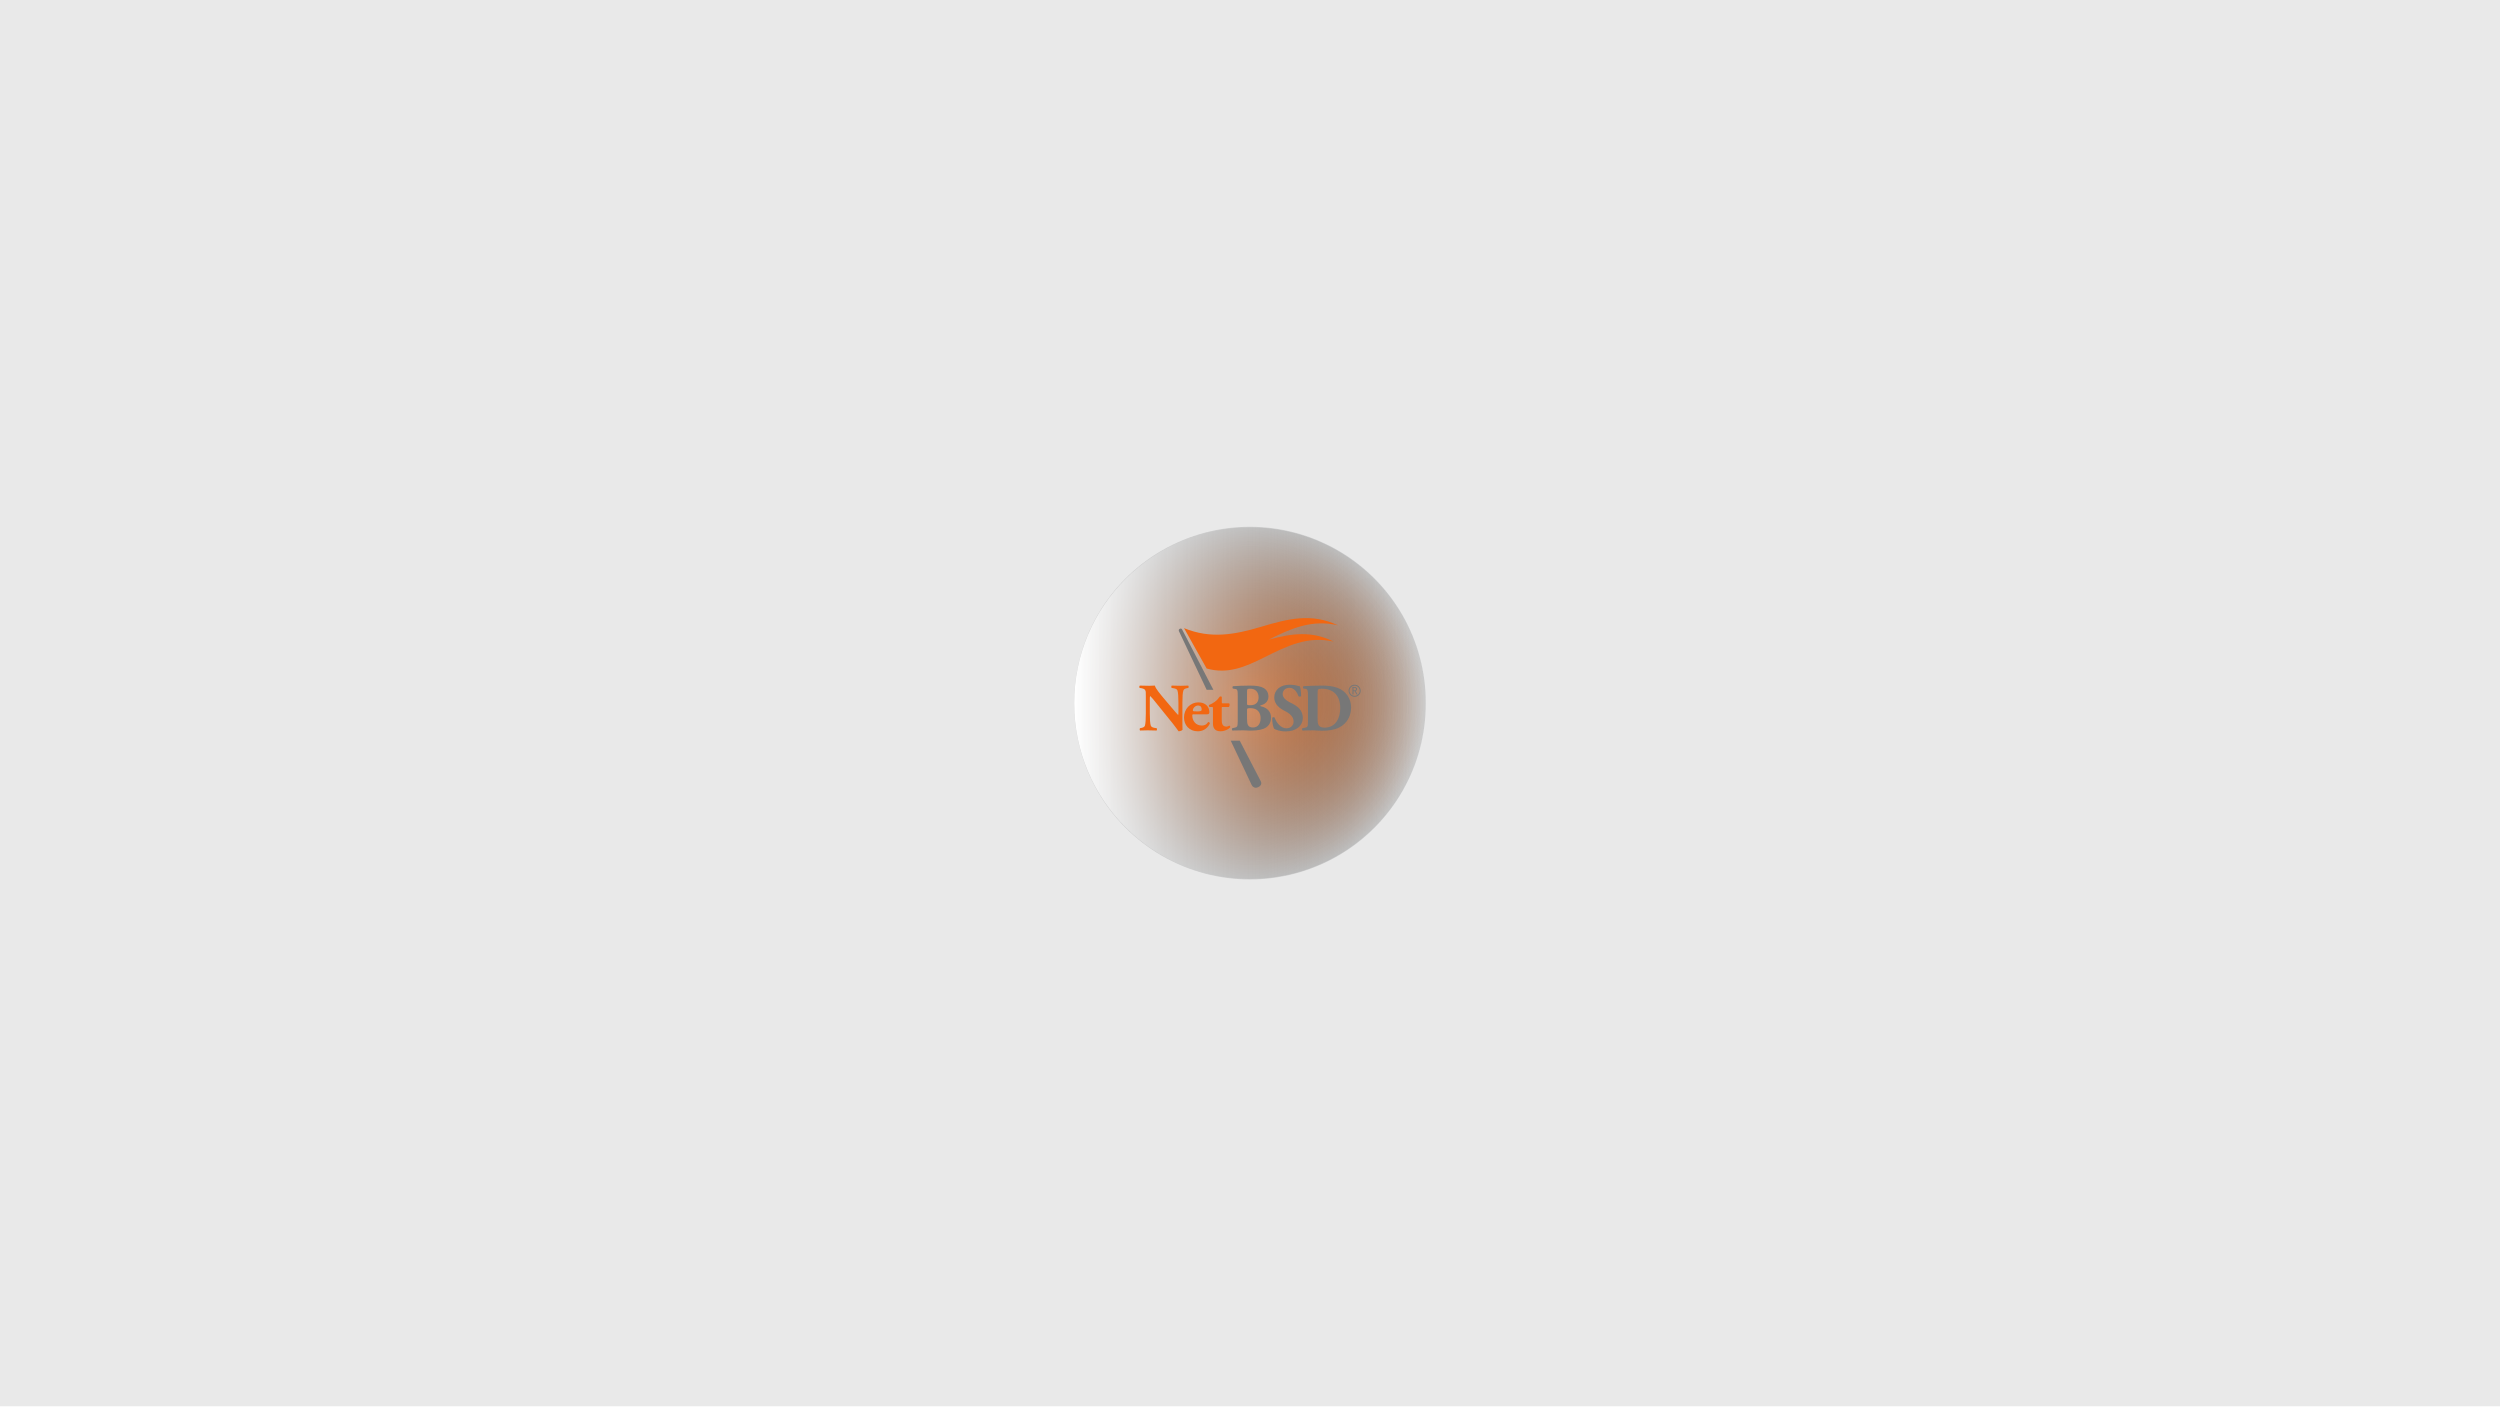
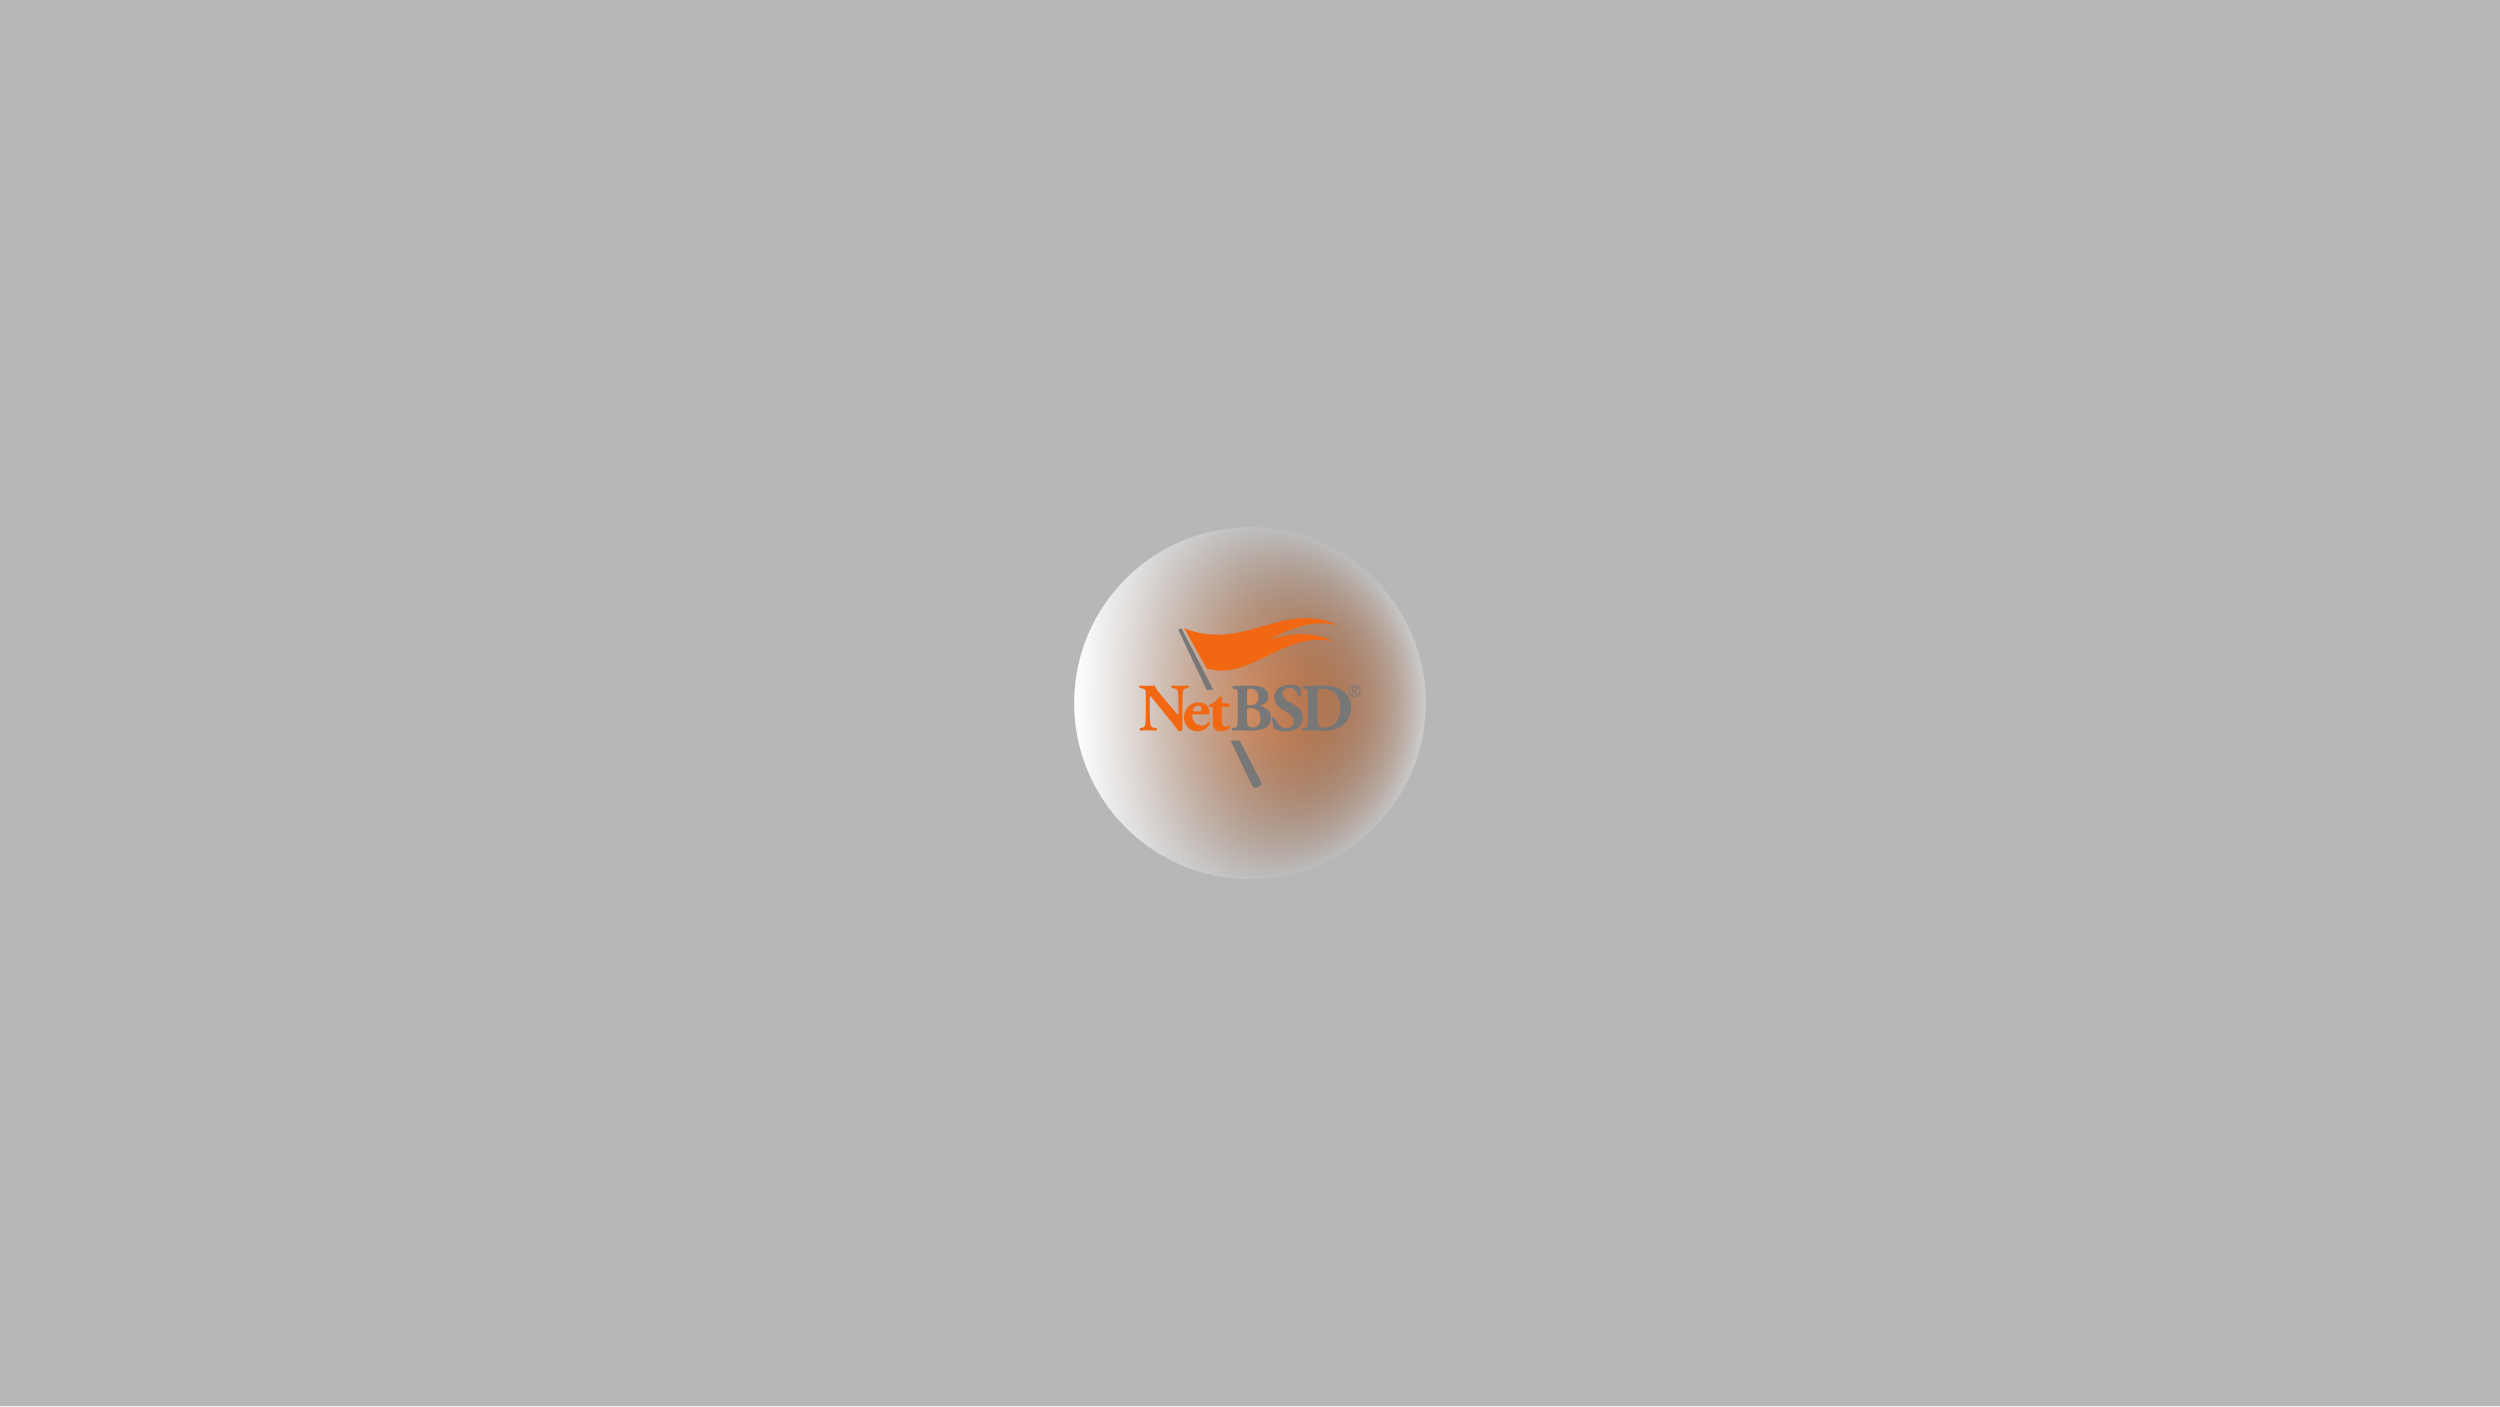
<svg xmlns="http://www.w3.org/2000/svg" xmlns:ns1="http://www.openswatchbook.org/uri/2009/osb" xmlns:xlink="http://www.w3.org/1999/xlink" id="svg3004" version="1.1" width="1920" height="1080" xml:space="preserve">
  <defs id="defs3008">
    <linearGradient id="linearGradient3787">
      <stop style="stop-color:#000000;stop-opacity:1;" offset="0" id="stop3789" />
      <stop style="stop-color:#000000;stop-opacity:0;" offset="1" id="stop3791" />
    </linearGradient>
    <linearGradient id="linearGradient5303">
      <stop style="stop-color:#f26711;stop-opacity:1;" offset="0" id="stop5305" />
      <stop style="stop-color:#f26711;stop-opacity:0;" offset="1" id="stop5307" />
    </linearGradient>
    <linearGradient id="linearGradient5267">
      <stop style="stop-color:#666666;stop-opacity:1;" offset="0" id="stop5269" />
      <stop style="stop-color:#666666;stop-opacity:0;" offset="1" id="stop5271" />
    </linearGradient>
    <linearGradient id="linearGradient5251" ns1:paint="solid">
      <stop style="stop-color:#666666;stop-opacity:1;" offset="0" id="stop5253" />
    </linearGradient>
    <radialGradient xlink:href="#linearGradient3787-8" id="radialGradient3795-9" cx="-318.889" cy="-292.917" fx="-318.889" fy="-292.917" r="125.556" gradientTransform="matrix(1,0,0,1.061947,0,18.14526)" gradientUnits="userSpaceOnUse" />
    <linearGradient id="linearGradient3787-8">
      <stop style="stop-color:#000000;stop-opacity:1;" offset="0" id="stop3789-9" />
      <stop style="stop-color:#000000;stop-opacity:0;" offset="1" id="stop3791-4" />
    </linearGradient>
    <radialGradient r="125.556" fy="-292.917" fx="-318.889" cy="-292.917" cx="-318.889" gradientTransform="matrix(1,0,0,1.061947,0,18.14526)" gradientUnits="userSpaceOnUse" id="radialGradient3812" xlink:href="#linearGradient3787-8" />
    <radialGradient xlink:href="#linearGradient5303" id="radialGradient3847" gradientUnits="userSpaceOnUse" gradientTransform="matrix(1,0,0,0.9338842,0,-24.21576)" cx="-163.148" cy="-366.263" fx="-163.148" fy="-366.263" r="144.094" />
    <radialGradient xlink:href="#linearGradient3787" id="radialGradient3849" gradientUnits="userSpaceOnUse" gradientTransform="matrix(1,0,0,1.061947,0,18.14526)" cx="-318.889" cy="-292.917" fx="-318.889" fy="-292.917" r="125.556" />
    <linearGradient xlink:href="#linearGradient5267" id="linearGradient3851" gradientUnits="userSpaceOnUse" x1="-395.365" y1="-212.642" x2="4.763" y2="-212.642" />
    <linearGradient xlink:href="#linearGradient5267" id="linearGradient7048" gradientUnits="userSpaceOnUse" x1="-395.365" y1="-212.642" x2="4.763" y2="-212.642" />
    <radialGradient xlink:href="#linearGradient3787" id="radialGradient7050" gradientUnits="userSpaceOnUse" gradientTransform="matrix(1,0,0,1.061947,0,18.14526)" cx="-318.889" cy="-292.917" fx="-318.889" fy="-292.917" r="125.556" />
    <radialGradient xlink:href="#linearGradient5303" id="radialGradient7052" gradientUnits="userSpaceOnUse" gradientTransform="matrix(1,0,0,0.9338842,0,-24.21576)" cx="-163.148" cy="-366.263" fx="-163.148" fy="-366.263" r="144.094" />
    <radialGradient xlink:href="#linearGradient5303" id="radialGradient7070" gradientUnits="userSpaceOnUse" gradientTransform="matrix(1,0,0,0.9338842,0,-24.21576)" cx="-163.148" cy="-366.263" fx="-163.148" fy="-366.263" r="144.094" />
    <radialGradient xlink:href="#linearGradient3787" id="radialGradient7072" gradientUnits="userSpaceOnUse" gradientTransform="matrix(1,0,0,1.061947,0,18.14526)" cx="-318.889" cy="-292.917" fx="-318.889" fy="-292.917" r="125.556" />
    <linearGradient xlink:href="#linearGradient5267" id="linearGradient7074" gradientUnits="userSpaceOnUse" x1="-395.365" y1="-212.642" x2="4.763" y2="-212.642" />
    <linearGradient xlink:href="#linearGradient5267-2" id="linearGradient3045" gradientUnits="userSpaceOnUse" x1="-395.365" y1="-212.642" x2="4.763" y2="-212.642" />
    <linearGradient id="linearGradient5267-2">
      <stop style="stop-color:#666666;stop-opacity:1;" offset="0" id="stop5269-5" />
      <stop style="stop-color:#666666;stop-opacity:0;" offset="1" id="stop5271-0" />
    </linearGradient>
    <radialGradient xlink:href="#linearGradient5303-0" id="radialGradient3047" gradientUnits="userSpaceOnUse" gradientTransform="matrix(1,0,0,0.9338842,0,-24.21576)" cx="-163.148" cy="-366.263" fx="-163.148" fy="-366.263" r="144.094" />
    <linearGradient id="linearGradient5303-0">
      <stop style="stop-color:#f26711;stop-opacity:1;" offset="0" id="stop5305-0" />
      <stop style="stop-color:#f26711;stop-opacity:0;" offset="1" id="stop5307-7" />
    </linearGradient>
    <radialGradient xlink:href="#linearGradient3787-6" id="radialGradient3049" gradientUnits="userSpaceOnUse" gradientTransform="matrix(1,0,0,1.061947,0,18.14526)" cx="-318.889" cy="-292.917" fx="-318.889" fy="-292.917" r="125.556" />
    <linearGradient id="linearGradient3787-6">
      <stop style="stop-color:#000000;stop-opacity:1;" offset="0" id="stop3789-5" />
      <stop style="stop-color:#000000;stop-opacity:0;" offset="1" id="stop3791-42" />
    </linearGradient>
    <radialGradient r="125.556" fy="-292.917" fx="-318.889" cy="-292.917" cx="-318.889" gradientTransform="matrix(1,0,0,1.061947,0,18.14526)" gradientUnits="userSpaceOnUse" id="radialGradient3087" xlink:href="#linearGradient3787-6" />
    <radialGradient xlink:href="#linearGradient3787-3" id="radialGradient3816" gradientUnits="userSpaceOnUse" gradientTransform="matrix(1,0,0,1.061947,0,18.14526)" cx="-318.889" cy="-292.917" fx="-318.889" fy="-292.917" r="125.556" />
    <linearGradient id="linearGradient3787-3">
      <stop style="stop-color:#000000;stop-opacity:1;" offset="0" id="stop3789-4" />
      <stop style="stop-color:#000000;stop-opacity:0;" offset="1" id="stop3791-0" />
    </linearGradient>
    <radialGradient xlink:href="#linearGradient5303-3" id="radialGradient3814" gradientUnits="userSpaceOnUse" gradientTransform="matrix(1,0,0,0.9338842,0,-24.21576)" cx="-163.148" cy="-366.263" fx="-163.148" fy="-366.263" r="144.094" />
    <linearGradient id="linearGradient5303-3">
      <stop style="stop-color:#f26711;stop-opacity:1;" offset="0" id="stop5305-6" />
      <stop style="stop-color:#f26711;stop-opacity:0;" offset="1" id="stop5307-5" />
    </linearGradient>
    <linearGradient xlink:href="#linearGradient5267-4" id="linearGradient3812" gradientUnits="userSpaceOnUse" x1="-395.365" y1="-212.642" x2="4.763" y2="-212.642" />
    <linearGradient id="linearGradient5267-4">
      <stop style="stop-color:#ffffff;stop-opacity:1;" offset="0" id="stop5269-2" />
      <stop style="stop-color:#666666;stop-opacity:0;" offset="1" id="stop5271-4" />
    </linearGradient>
    <linearGradient xlink:href="#linearGradient5267-4" id="linearGradient3832" gradientUnits="userSpaceOnUse" x1="-395.365" y1="-212.642" x2="4.763" y2="-212.642" />
    <radialGradient xlink:href="#linearGradient5303-3" id="radialGradient3834" gradientUnits="userSpaceOnUse" gradientTransform="matrix(1,0,0,0.9338842,0,-24.21576)" cx="-163.148" cy="-366.263" fx="-163.148" fy="-366.263" r="144.094" />
    <radialGradient xlink:href="#linearGradient3787-3" id="radialGradient3836" gradientUnits="userSpaceOnUse" gradientTransform="matrix(1,0,0,1.061947,0,18.14526)" cx="-318.889" cy="-292.917" fx="-318.889" fy="-292.917" r="125.556" />
  </defs>
  <g id="g3012" transform="matrix(1.25,0,0,-1.25,0,1080)">
-     <rect style="fill:#e9e9e9;fill-opacity:1;stroke:none" id="rect3036" width="1536" height="864" x="0" y="-864" transform="scale(1,-1)" />
+     <rect style="fill:#b7b7b7;fill-opacity:1;stroke:none" id="rect3036" width="1536" height="864" x="0" y="-864" transform="scale(1,-1)" />
    <g id="g3838">
-       <path transform="matrix(1.08777,0,0,-1.008,913.295,91.62002)" d="m -34.286,-337.679 a 99.286,107.143 0 1 1 -198.571,0 99.286,107.143 0 1 1 198.571,0 z" id="path3219" style="fill:#cdcdcd;fill-opacity:1;fill-rule:nonzero;stroke:none" />
-       <path transform="matrix(0,0.860177,0.81,0,1005.263,706.3009)" d="m -193.333,-292.917 a 125.556,133.333 0 1 1 -251.111,0 125.556,133.333 0 1 1 251.111,0 z" id="path5277" style="opacity:0.75;fill:url(#radialGradient3836);fill-opacity:1;fill-rule:evenodd;stroke:none" />
-       <path transform="matrix(0,0.7495107,0.8025735,0,1061.953,554.281)" d="m -19.054,-366.263 a 144.094,134.567 0 1 1 -288.188,0 144.094,134.567 0 1 1 288.188,0 z" id="path5275" style="fill:url(#radialGradient3834);fill-opacity:1;fill-rule:evenodd;stroke:none" />
-       <path transform="matrix(0.5398262,0,0,-0.5813513,873.4286,308.3803)" d="m 4.763,-212.642 a 200.064,185.774 0 1 1 -400.129,0 200.064,185.774 0 1 1 400.129,0 z" id="path3806" style="fill:url(#linearGradient3832);fill-opacity:1;fill-rule:evenodd;stroke:none" />
+       <path transform="matrix(1.08777,0,0,-1.008,913.295,91.62002)" d="m -34.286,-337.679 c 0,59.173 -44.452,107.143 -99.286,107.143 -54.834,0 -99.286,-47.969 -99.286,-107.143 0,-59.173 44.452,-107.143 99.286,-107.143 54.834,0 99.286,47.969 99.286,107.143 z" id="path3219" style="fill:#cdcdcd;fill-opacity:1;fill-rule:nonzero;stroke:none" />
+       <path transform="matrix(0,0.860177,0.81,0,1005.263,706.3009)" d="m -193.333,-292.917 c 0,73.638 -56.213,133.333 -125.556,133.333 -69.342,0 -125.556,-59.695 -125.556,-133.333 0,-73.638 56.213,-133.333 125.556,-133.333 69.342,0 125.556,59.695 125.556,133.333 z" id="path5277" style="opacity:0.75;fill:url(#radialGradient3836);fill-opacity:1;fill-rule:evenodd;stroke:none" />
+       <path transform="matrix(0,0.7495107,0.8025735,0,1061.953,554.281)" d="m -19.054,-366.263 c 0,74.319 -64.513,134.567 -144.094,134.567 -79.581,0 -144.094,-60.248 -144.094,-134.567 0,-74.319 64.513,-134.567 144.094,-134.567 79.581,0 144.094,60.248 144.094,134.567 z" id="path5275" style="fill:url(#radialGradient3834);fill-opacity:1;fill-rule:evenodd;stroke:none" />
+       <path transform="matrix(0.5398262,0,0,-0.5813513,873.4286,308.3803)" d="m 4.763,-212.642 c 0,102.6 -89.572,185.774 -200.064,185.774 -110.493,0 -200.064,-83.174 -200.064,-185.774 0,-102.6 89.572,-185.774 200.064,-185.774 110.493,0 200.064,83.174 200.064,185.774 z" id="path3806" style="fill:url(#linearGradient3832);fill-opacity:1;fill-rule:evenodd;stroke:none" />
      <g transform="matrix(0.03148026,0,0,0.0314803,700.0053,380.0085)" id="g3014">
        <path id="path3016" style="fill:#777777;fill-opacity:1;fill-rule:nonzero;stroke:none" d="m 834,3091.06 c 0,0 -12.27,28.54 -46.871,9.44 -28.77,-15.96 -13.809,-45.43 -13.809,-45.43 l 540.69,-1143.34 131.16,0 -611.182,1179.33" />
        <path id="path3018" style="fill:#777777;fill-opacity:1;fill-rule:nonzero;stroke:none" d="m 2368.8,129.32 -409.04,789.41 -176.15,0 410.89,-868.808 c 0,0 41.41,-81.773 130.26,-36.57 88.82,45.199 44.06,115.968 44.06,115.968" />
        <path id="path3020" style="fill:#f26711;fill-opacity:1;fill-rule:nonzero;stroke:none" d="m 3876.46,3169.4 c -512.64,246.04 -976.45,128.54 -1495.2,-26.7 -522.23,-156.2 -986.75,-240.74 -1508.58,-27.83 56.851,-101.58 85.308,-152.36 142.19,-253.86 52.22,-93.37 104.51,-186.73 156.75,-280.06 56.87,-101.56 85.3,-152.3 142.18,-253.84 415.48,-117.43 759.56,34.86 1128.77,219.44 443.36,221.52 843.83,420.81 1350.39,305.34 -428.09,214.37 -816.17,161.24 -1263.79,39.8 438.24,223.1 850.84,396.62 1347.29,277.71" />
        <path id="path3022" style="fill:#f26711;fill-opacity:1;fill-rule:nonzero;stroke:none" d="m 840.762,1344.47 c 0,-85.64 0,-168.57 2.629,-212.09 -9.2,-15.74 -46.082,-30.3 -77.68,-30.3 -1.332,0 -44.801,67.2 -106.691,143.63 l -304.25,376.73 c -75.051,94.85 -119.84,148.83 -143.551,168.6 -6.571,-13.15 -6.571,-35.53 -6.571,-84.28 l 0,-255.59 c 0,-106.7 5.25,-205.46 19.75,-241.06 11.864,-27.64 42.141,-35.55 76.383,-42.1 l 36.879,-5.3 c 10.52,-10.56 7.899,-38.24 0,-46.07 -71.121,2.57 -123.801,3.95 -176.48,3.95 -48.731,0 -97.45,-1.38 -147.489,-3.95 -7.91,7.83 -10.543,35.51 0,46.07 l 22.379,3.96 c 35.559,7.91 60.57,15.8 72.418,43.44 13.172,35.6 18.453,134.36 18.453,241.06 l 0,334.61 c 0,72.42 0,93.48 -9.222,111.93 -9.231,22.4 -28.981,35.59 -75.078,44.79 l -36.859,5.29 c -9.223,10.54 -7.91,42.15 5.25,46.08 61.91,-2.57 127.75,-3.93 181.77,-3.93 44.769,0 82.969,1.32 110.629,3.94 13.191,-59.27 98.789,-159.35 217.308,-300.33 l 110.633,-130.42 c 59.277,-68.5 96.149,-114.56 126.457,-144.9 5.262,13.2 5.262,35.62 5.262,59.28 l 0,181.81 c 0,106.68 -5.262,205.48 -19.77,241.1 -11.859,27.62 -40.82,35.49 -76.379,42.08 l -35.57,5.29 c -10.519,10.54 -7.891,38.19 0,46.08 71.141,-2.57 122.5,-3.93 176.5,-3.93 48.707,0 96.141,1.32 147.508,3.94 7.91,-7.9 10.519,-35.55 0,-46.11 l -23.707,-3.93 c -34.231,-7.93 -59.274,-15.8 -71.141,-43.49 -14.461,-35.55 -19.75,-134.35 -19.75,-241.07 l 0,-314.83" />
        <path id="path3024" style="fill:#f26711;fill-opacity:1;fill-rule:nonzero;stroke:none" d="m 1153.67,1490.7 c 18.47,0 39.51,2.67 54.03,11.84 6.58,4.03 9.18,17.21 9.18,30.28 0,43.49 -25,72.49 -69.78,72.49 -55.33,0 -102.73,-52.69 -102.73,-94.82 0,-18.48 18.42,-19.79 60.58,-19.79 l 48.72,0 z m -86.9,-57.95 c -30.29,0 -32.94,-2.61 -32.94,-23.69 0,-98.82 63.23,-194.97 185.7,-194.97 36.89,0 86.94,7.87 122.49,68.49 14.49,2.62 34.25,-7.91 34.25,-30.26 -54.01,-111.99 -151.46,-150.24 -230.49,-150.24 -177.8,0 -273.928,125.19 -273.928,268.77 0,165.98 119.847,295.09 284.468,295.09 136.96,0 210.72,-88.26 210.72,-189.73 0,-25.02 -6.58,-43.46 -47.39,-43.46 l -252.88,0" />
        <path id="path3026" style="fill:#f26711;fill-opacity:1;fill-rule:nonzero;stroke:none" d="m 1626.73,1576.31 c -17.11,0 -18.43,-1.28 -18.43,-30.3 l 0,-197.53 c 0,-73.81 0,-155.49 92.19,-155.49 18.44,0 39.5,9.21 55.33,19.74 13.14,-3.92 21.05,-18.4 18.4,-34.22 -36.87,-39.5 -107.98,-76.43 -189.63,-76.43 -109.33,0 -147.51,63.25 -147.51,150.24 l 0,293.69 c 0,27.7 -1.32,30.3 -25.03,30.3 l -40.81,0 c -14.5,5.37 -18.45,31.64 -7.92,40.89 40.82,14.44 77.7,38.19 109.32,59.24 23.7,17.11 56.64,44.75 97.46,102.8 9.2,5.23 32.93,3.88 39.52,-6.62 l 0,-98.81 c 0,-25.01 1.32,-26.33 25.02,-26.33 l 117.23,0 c 6.58,-5.25 10.52,-13.2 10.52,-25.04 0,-14.49 -3.94,-38.16 -17.11,-46.13 l -118.56,0" />
        <path id="path3028" style="fill:#777777;fill-opacity:1;fill-rule:nonzero;stroke:none" d="m 2102.36,1343.19 c 0,-102.76 13.18,-167.29 115.93,-167.29 97.46,0 148.81,75.06 148.81,181.78 0,114.61 -65.86,194.94 -192.27,194.94 -72.46,0 -72.46,-1.3 -72.46,-54.03 l 0,-155.38 -0.01,-0.02 z m 0,304.29 c 0,-34.28 1.34,-36.86 69.82,-36.86 113.26,0 155.41,72.4 155.41,151.45 0,114.6 -71.13,171.25 -162.01,171.25 -61.88,0 -63.22,-10.58 -63.22,-68.52 l 0,-217.32 z m -181.76,127.79 c 0,133.01 -2.63,147.47 -57.94,154.1 l -35.57,5.3 c -11.85,6.59 -14.49,46.09 5.28,47.41 100.1,6.57 196.24,11.87 327.97,11.87 126.41,0 210.74,-14.52 268.65,-48.78 56.64,-34.24 90.86,-89.59 90.86,-167.26 0,-110.68 -93.49,-154.14 -134.31,-164.71 -13.19,-2.58 -26.37,-7.89 -26.37,-14.47 0,-3.94 6.62,-7.86 18.48,-10.54 104.04,-22.41 192.26,-90.84 193.59,-218.6 1.33,-121.21 -71.11,-192.36 -154.06,-221.37 -83.01,-28.97 -181.76,-32.92 -262.11,-32.92 -47.4,0 -97.45,5.32 -135.66,5.32 -64.56,0 -129.09,-1.37 -204.14,-3.98 -10.52,7.89 -10.52,42.12 0,46.07 l 38.2,7.92 c 59.25,11.84 67.16,21.07 67.16,139.63 l 0,465.01" />
        <path id="path3030" style="fill:#777777;fill-opacity:1;fill-rule:nonzero;stroke:none" d="m 2858.47,1099.5 c -121.14,0 -196.23,34.25 -223.87,50.03 -25.02,28.98 -42.13,123.82 -42.13,213.41 9.2,17.1 39.51,18.45 50.04,3.96 26.33,-85.62 114.55,-206.8 226.52,-206.8 97.44,0 142.25,67.17 142.25,133.01 0,106.69 -100.08,169.92 -179.12,209.43 -94.83,47.48 -197.56,126.46 -198.85,256.91 0,148.83 114.59,251.62 305.55,251.62 43.45,0 97.44,-5.3 150.15,-21.13 17.11,-5.26 28.95,-7.86 44.77,-10.51 10.49,-28.98 23.71,-100.12 23.71,-188.39 -6.6,-15.77 -39.53,-17.11 -51.37,-3.99 -22.4,67.23 -79.06,163.4 -173.88,163.4 -86.9,0 -134.3,-56.67 -134.3,-122.49 0,-60.62 53.94,-115.91 119.8,-150.17 l 86.96,-46.15 c 81.64,-43.46 185.7,-119.84 185.7,-264.74 0,-162.04 -133.07,-267.4 -331.93,-267.4" />
        <path id="path3032" style="fill:#777777;fill-opacity:1;fill-rule:nonzero;stroke:none" d="m 3479.68,1359.03 c 0,-72.49 2.65,-119.89 26.33,-147.57 23.75,-26.36 61.91,-38.2 109.33,-38.2 227.83,0 305.55,202.81 305.55,382 0,237.12 -125.12,378.06 -363.52,378.06 -35.5,0 -60.58,-6.59 -68.47,-17.17 -7.91,-10.51 -9.22,-35.53 -9.22,-76.34 l 0,-480.8 0,0.02 z m -188.32,417.55 c 0,125.13 -2.64,150.15 -63.23,156.74 l -25.01,2.61 c -13.15,6.59 -13.15,44.83 2.65,46.15 110.63,6.57 213.34,11.87 352.97,11.87 107.99,0 215.96,-10.62 306.86,-43.5 172.55,-61.9 267.34,-217.34 267.34,-381.97 0,-176.55 -84.28,-318.84 -235.72,-393.9 -89.55,-44.82 -197.58,-61.88 -333.23,-61.88 -61.87,0 -127.79,7.92 -175.17,7.92 -63.24,0 -130.41,-1.37 -205.45,-3.98 -10.53,7.89 -10.53,39.49 0,46.07 l 40.82,6.59 c 59.26,10.52 67.17,19.74 67.17,140.96 l 0,466.32" />
        <path id="path3034" style="fill:#777777;fill-opacity:1;fill-rule:nonzero;stroke:none" d="m 4083.45,1892.85 c 0,32.61 11.57,60.48 34.72,83.57 23.14,23.09 51.04,34.65 83.65,34.65 32.6,0 60.47,-11.56 83.56,-34.65 23.07,-23.09 34.62,-50.96 34.62,-83.57 0,-32.64 -11.55,-60.51 -34.62,-83.67 -23.09,-23.14 -50.96,-34.72 -83.56,-34.72 -32.61,0 -60.51,11.58 -83.65,34.72 -23.15,23.16 -34.72,51.03 -34.72,83.67 z m 217.17,0 c 0,27.32 -9.62,50.62 -28.9,69.91 -19.28,19.27 -42.56,28.92 -69.9,28.92 -27.32,0 -50.66,-9.65 -69.99,-28.92 -19.34,-19.29 -29,-42.59 -29,-69.91 0,-27.33 9.66,-50.66 29,-70 19.33,-19.3 42.67,-28.99 69.99,-28.99 27.34,0 50.62,9.69 69.9,28.99 19.28,19.34 28.9,42.67 28.9,70 z m -62.07,-71.19 -37.09,62.7 -21.06,0 0,-62.7 -20.68,0 0,145.43 37.32,0 c 35.02,0 52.52,-13.43 52.52,-40.25 0,-18.66 -9.42,-31.86 -28.26,-39.55 l 39.88,-65.63 -22.63,0 z m -58.15,127.82 0,-48.62 c 1.74,-0.24 6.28,-0.33 13.6,-0.33 13.5,0 22.59,1.72 27.24,5.18 4.66,3.47 6.99,10.07 6.99,19.83 0,16.08 -10.48,24.12 -31.42,24.12 l -8.2,0 -8.21,-0.18" />
      </g>
    </g>
  </g>
</svg>
